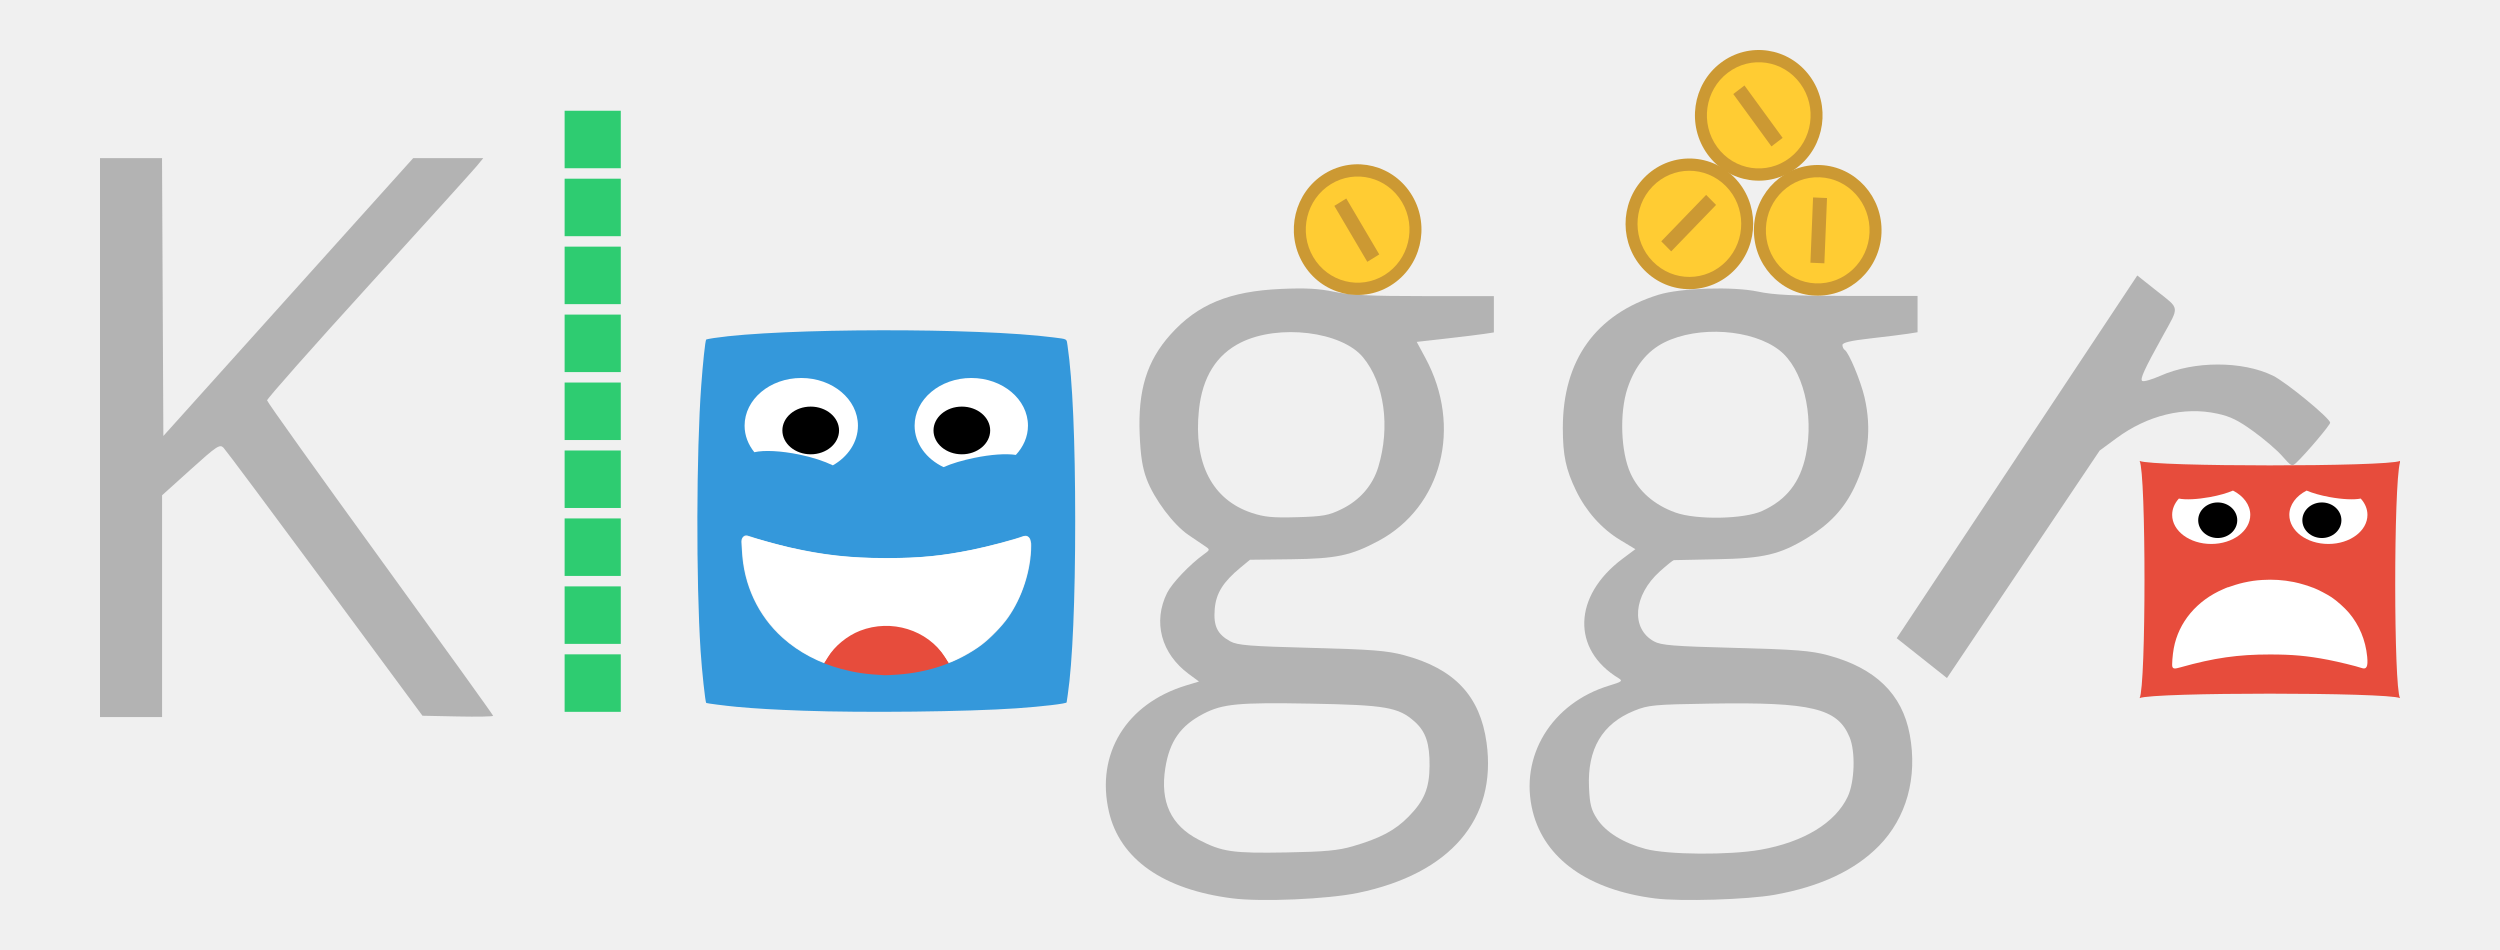
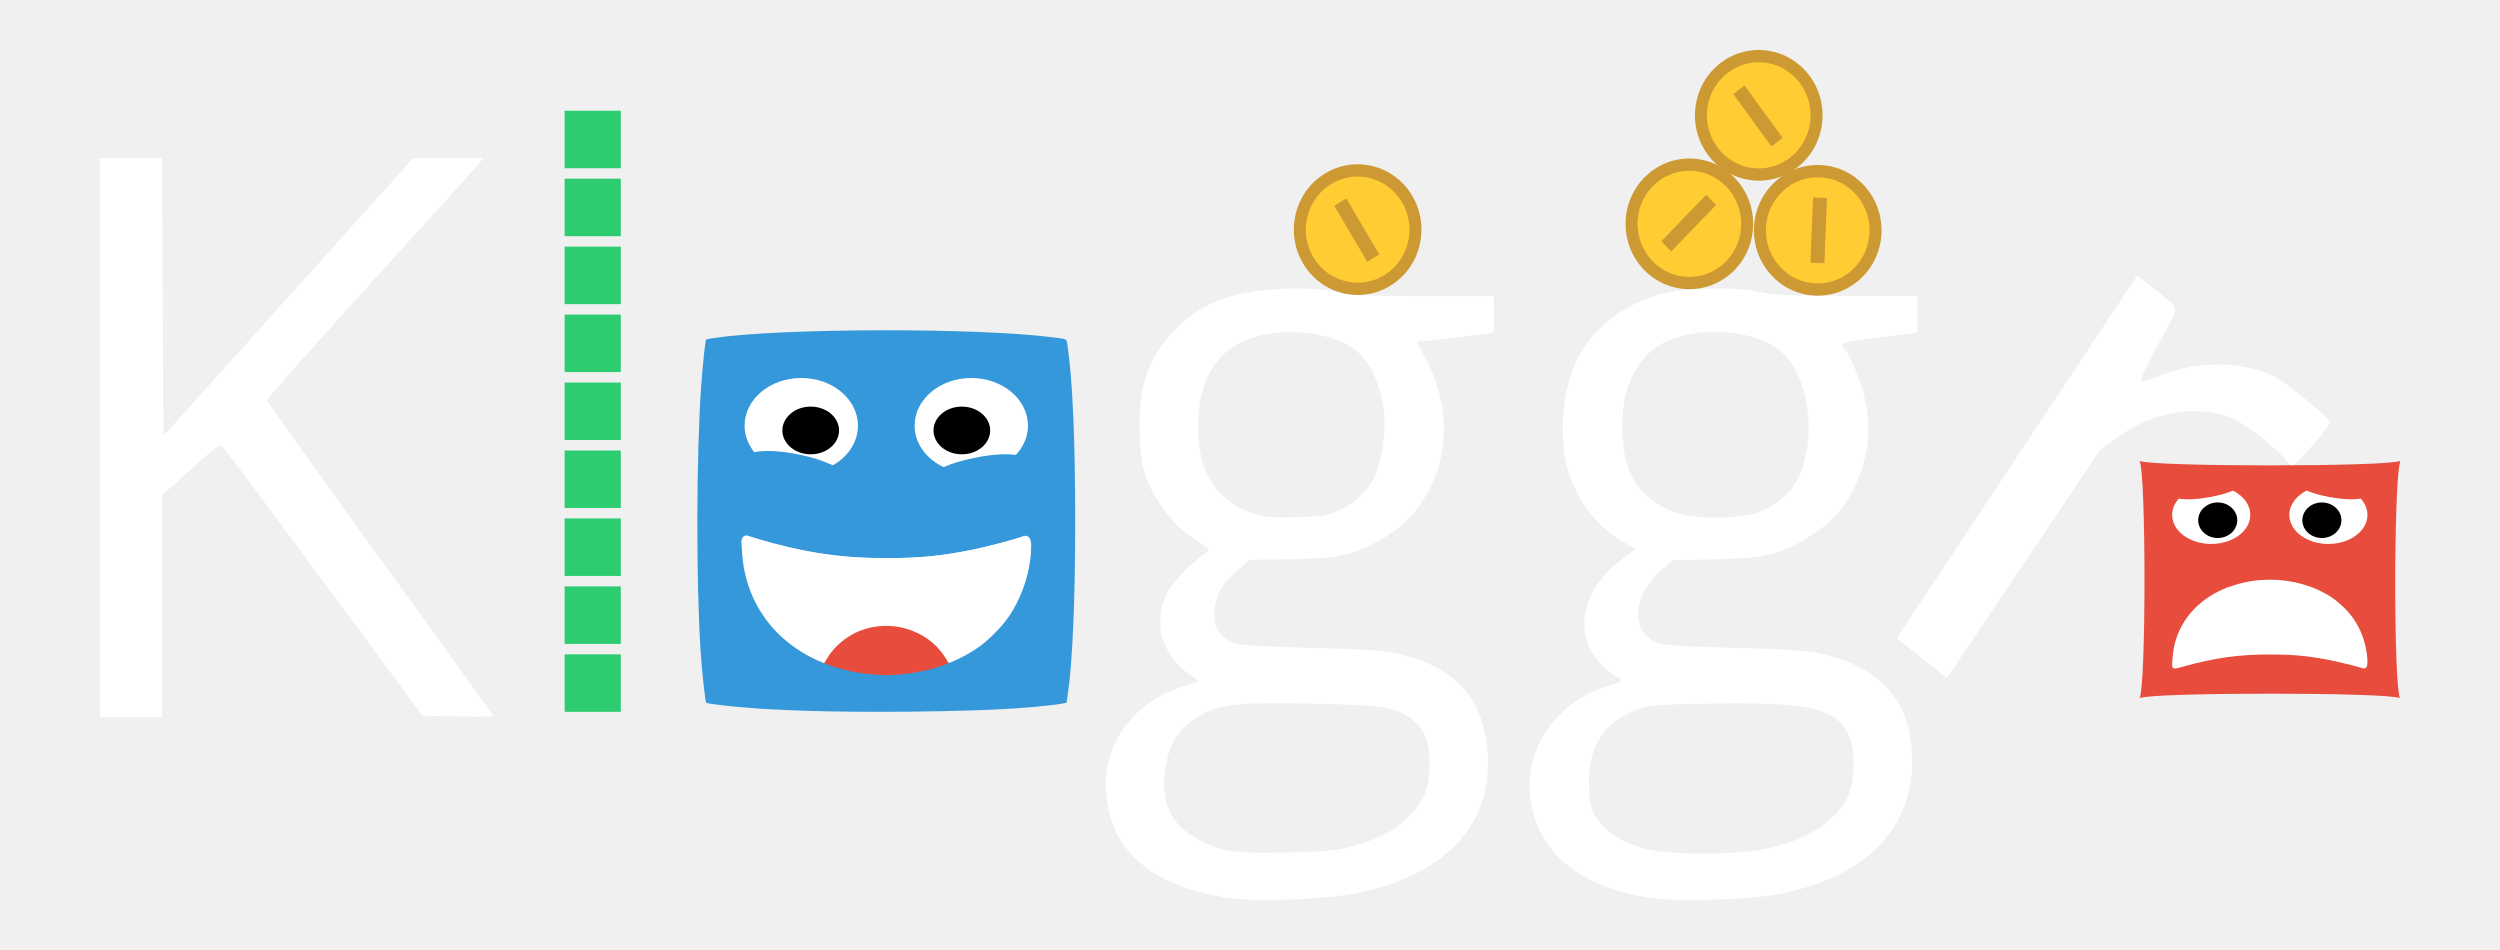
<svg xmlns="http://www.w3.org/2000/svg" width="500" height="190" id="svg3142" version="1.1">
  <defs id="defs3144" />
  <g id="layer3" transform="translate(0,-40)" />
  <g id="layer1" transform="translate(0,-862.3622)">
    <g id="g3242" transform="matrix(1.021144,0,0,1.045367,-7.570898,-35.79014)">
      <path id="path3077-4" d="m 217.075,940.935 0,0" style="fill:none;stroke:#000000;stroke-width:2.225px;stroke-linecap:butt;stroke-linejoin:miter;stroke-opacity:1" />
-       <path id="path3281" d="m 27,942.898 0,-53.464 6.074,0 6.074,0 0.131,26.574 0.131,26.574 24.463,-26.574 24.463,-26.574 6.863,0 6.863,0 -1.279,1.52 c -0.703,0.836 -10.241,11.139 -21.195,22.894 -10.954,11.756 -19.893,21.623 -19.865,21.928 0.028,0.305 10.001,13.947 22.163,30.317 C 94.05,982.462 104,995.976 104,996.123 c 0,0.147 -3.115,0.204 -6.922,0.126 L 90.157,996.109 71.071,970.869 C 60.573,956.988 51.626,945.272 51.189,944.834 c -0.724,-0.724 -1.307,-0.347 -6.413,4.151 l -5.617,4.948 0,21.215 0,21.215 -6.079,0 -6.079,0 0,-53.464 z" style="fill:#b3b3b3;fill-opacity:1;stroke:none" />
-       <path id="path3285" d="m 248.769,1031.046 c -13.545,-1.685 -22.02,-7.499 -24.164,-16.578 -2.617,-11.081 3.407,-20.69 15.149,-24.165 l 2.491,-0.737 -2.011,-1.452 c -5.403,-3.9 -7.057,-9.985 -4.221,-15.526 0.949,-1.854 4.469,-5.462 7.177,-7.357 1.216,-0.851 1.228,-0.913 0.31,-1.515 -0.527,-0.345 -2.01,-1.326 -3.297,-2.18 -2.966,-1.968 -6.723,-6.86 -8.193,-10.668 -0.839,-2.174 -1.2,-4.401 -1.378,-8.514 -0.37,-8.532 1.389,-14.113 6.046,-19.191 5.3,-5.778 11.547,-8.284 21.729,-8.715 4.758,-0.201 7.335,-0.063 10.326,0.555 3.108,0.642 6.989,0.824 17.626,0.824 l 13.641,0 0,3.474 0,3.474 -1.902,0.282 c -1.046,0.155 -4.446,0.562 -7.554,0.904 l -5.652,0.622 1.718,3.115 c 7.255,13.153 3.231,28.45 -9.195,34.955 -5.389,2.821 -8.269,3.412 -17.149,3.518 l -8.032,0.096 -1.828,1.474 c -3.454,2.786 -4.828,4.942 -5.08,7.973 -0.27,3.239 0.513,4.812 3.068,6.173 1.392,0.741 3.82,0.931 15.846,1.238 11.883,0.303 14.851,0.532 18.171,1.399 9.856,2.574 14.889,7.783 16.158,16.725 2.076,14.632 -7.097,25.101 -25.199,28.758 -5.956,1.203 -18.889,1.75 -24.601,1.039 l 0,0 z m 23.586,-9.96 c 5.413,-1.541 8.305,-3.043 10.962,-5.691 3.045,-3.034 4.048,-5.404 4.09,-9.658 0.042,-4.305 -0.741,-6.593 -2.902,-8.484 -3.183,-2.785 -5.634,-3.199 -20.502,-3.46 -14.036,-0.247 -17.124,0.039 -20.872,1.933 -4.496,2.272 -6.653,5.272 -7.483,10.411 -1.045,6.467 1.095,10.945 6.549,13.702 4.609,2.33 6.602,2.61 17.225,2.423 7.495,-0.132 10.098,-0.369 12.934,-1.177 l 0,0 z m -2.169,-64.509 c 3.548,-1.692 6.083,-4.534 7.171,-8.037 2.39,-7.701 1.21,-16.042 -2.972,-20.994 -4.195,-4.968 -16.528,-6.433 -23.933,-2.843 -4.8,2.327 -7.544,6.638 -8.216,12.908 -1.091,10.171 2.572,17.156 10.319,19.681 2.494,0.813 4.142,0.967 8.895,0.834 5.116,-0.144 6.19,-0.334 8.736,-1.549 z" style="fill:#b3b3b3;fill-opacity:1;stroke:none" />
-       <path id="path3287" d="m 331.59,1031.065 c -13.072,-1.607 -21.657,-7.563 -23.977,-16.635 -2.691,-10.524 3.68,-20.753 15.005,-24.094 2.452,-0.723 2.673,-0.892 1.824,-1.395 -9.263,-5.489 -8.934,-15.767 0.731,-22.841 l 2.541,-1.86 -2.928,-1.723 c -3.656,-2.152 -6.724,-5.503 -8.699,-9.504 -1.996,-4.043 -2.573,-6.715 -2.579,-11.936 -0.015,-13.003 6.448,-21.798 18.749,-25.513 4.295,-1.297 14.568,-1.615 19.457,-0.603 3.112,0.645 6.975,0.826 17.627,0.826 l 13.642,0 0,3.476 0,3.476 -1.902,0.292 c -1.046,0.161 -4.356,0.562 -7.355,0.893 -3.836,0.423 -5.453,0.796 -5.453,1.26 0,0.363 0.2,0.782 0.443,0.933 0.816,0.503 3.135,5.925 3.879,9.069 1.425,6.026 0.773,11.63 -2.009,17.272 -2.001,4.057 -4.802,6.991 -9.161,9.598 -5.372,3.211 -8.567,3.952 -17.754,4.115 -4.464,0.079 -8.255,0.156 -8.425,0.17 -0.17,0.015 -1.401,0.985 -2.736,2.156 -5.206,4.569 -5.744,10.937 -1.131,13.395 1.387,0.739 3.829,0.93 15.843,1.236 11.883,0.303 14.851,0.532 18.172,1.4 9.319,2.435 14.582,7.41 16.06,15.182 1.56,8.202 -0.631,15.925 -6.045,21.309 -4.702,4.675 -11.486,7.781 -20.419,9.347 -5.263,0.923 -18.389,1.315 -23.398,0.7 l 0,0 z m 20.638,-9.317 c 8.477,-1.474 14.641,-5.135 17.07,-10.139 1.373,-2.828 1.56,-8.61 0.368,-11.409 -2.351,-5.525 -7.391,-6.719 -27.087,-6.415 -11.254,0.173 -12.308,0.269 -15.095,1.371 -6.266,2.478 -9.185,7.31 -8.85,14.654 0.148,3.245 0.418,4.283 1.563,6.007 1.688,2.543 5.129,4.63 9.522,5.775 4.335,1.13 16.426,1.214 22.508,0.156 l 0,0 z m 0.344,-64.826 c 4.759,-2.126 7.425,-5.464 8.535,-10.686 1.661,-7.815 -0.598,-16.566 -5.175,-20.048 -5.308,-4.037 -15.857,-4.742 -22.529,-1.506 -3.374,1.637 -5.822,4.615 -7.239,8.807 -1.577,4.665 -1.306,12.137 0.588,16.221 1.606,3.464 4.636,6.052 8.801,7.519 4.12,1.451 13.461,1.282 17.019,-0.307 z" style="fill:#b3b3b3;fill-opacity:1;stroke:none" />
-       <path id="path3289" d="m 402.46,946.578 23.559,-34.697 3.899,3.02 c 4.466,3.459 4.376,2.761 1.094,8.555 -3.64,6.424 -4.494,8.247 -4.029,8.599 0.259,0.195 1.871,-0.251 3.582,-0.992 6.589,-2.854 15.988,-2.866 22.002,-0.027 2.495,1.178 11.093,8.062 11.232,8.994 0.059,0.398 -4.741,5.938 -6.694,7.725 -0.777,0.711 -0.958,0.622 -2.679,-1.304 -1.015,-1.137 -3.565,-3.278 -5.665,-4.759 -3.02,-2.129 -4.498,-2.836 -7.064,-3.38 -6.544,-1.388 -13.653,0.305 -19.767,4.706 l -3.28,2.361 -14.953,21.76 -14.953,21.76 -4.92,-3.811 -4.92,-3.811 23.559,-34.697 z" style="fill:#b3b3b3;fill-opacity:1;stroke:none" />
+       <path id="path3281" d="m 27,942.898 0,-53.464 6.074,0 6.074,0 0.131,26.574 0.131,26.574 24.463,-26.574 24.463,-26.574 6.863,0 6.863,0 -1.279,1.52 c -0.703,0.836 -10.241,11.139 -21.195,22.894 -10.954,11.756 -19.893,21.623 -19.865,21.928 0.028,0.305 10.001,13.947 22.163,30.317 C 94.05,982.462 104,995.976 104,996.123 c 0,0.147 -3.115,0.204 -6.922,0.126 L 90.157,996.109 71.071,970.869 C 60.573,956.988 51.626,945.272 51.189,944.834 c -0.724,-0.724 -1.307,-0.347 -6.413,4.151 l -5.617,4.948 0,21.215 0,21.215 -6.079,0 -6.079,0 0,-53.464 z" style="fill:#ffffff;fill-opacity:1;stroke:none" />
+       <path id="path3285" d="m 248.769,1031.046 c -13.545,-1.685 -22.02,-7.499 -24.164,-16.578 -2.617,-11.081 3.407,-20.69 15.149,-24.165 l 2.491,-0.737 -2.011,-1.452 c -5.403,-3.9 -7.057,-9.985 -4.221,-15.526 0.949,-1.854 4.469,-5.462 7.177,-7.357 1.216,-0.851 1.228,-0.913 0.31,-1.515 -0.527,-0.345 -2.01,-1.326 -3.297,-2.18 -2.966,-1.968 -6.723,-6.86 -8.193,-10.668 -0.839,-2.174 -1.2,-4.401 -1.378,-8.514 -0.37,-8.532 1.389,-14.113 6.046,-19.191 5.3,-5.778 11.547,-8.284 21.729,-8.715 4.758,-0.201 7.335,-0.063 10.326,0.555 3.108,0.642 6.989,0.824 17.626,0.824 l 13.641,0 0,3.474 0,3.474 -1.902,0.282 c -1.046,0.155 -4.446,0.562 -7.554,0.904 l -5.652,0.622 1.718,3.115 c 7.255,13.153 3.231,28.45 -9.195,34.955 -5.389,2.821 -8.269,3.412 -17.149,3.518 l -8.032,0.096 -1.828,1.474 c -3.454,2.786 -4.828,4.942 -5.08,7.973 -0.27,3.239 0.513,4.812 3.068,6.173 1.392,0.741 3.82,0.931 15.846,1.238 11.883,0.303 14.851,0.532 18.171,1.399 9.856,2.574 14.889,7.783 16.158,16.725 2.076,14.632 -7.097,25.101 -25.199,28.758 -5.956,1.203 -18.889,1.75 -24.601,1.039 l 0,0 z m 23.586,-9.96 c 5.413,-1.541 8.305,-3.043 10.962,-5.691 3.045,-3.034 4.048,-5.404 4.09,-9.658 0.042,-4.305 -0.741,-6.593 -2.902,-8.484 -3.183,-2.785 -5.634,-3.199 -20.502,-3.46 -14.036,-0.247 -17.124,0.039 -20.872,1.933 -4.496,2.272 -6.653,5.272 -7.483,10.411 -1.045,6.467 1.095,10.945 6.549,13.702 4.609,2.33 6.602,2.61 17.225,2.423 7.495,-0.132 10.098,-0.369 12.934,-1.177 l 0,0 z m -2.169,-64.509 c 3.548,-1.692 6.083,-4.534 7.171,-8.037 2.39,-7.701 1.21,-16.042 -2.972,-20.994 -4.195,-4.968 -16.528,-6.433 -23.933,-2.843 -4.8,2.327 -7.544,6.638 -8.216,12.908 -1.091,10.171 2.572,17.156 10.319,19.681 2.494,0.813 4.142,0.967 8.895,0.834 5.116,-0.144 6.19,-0.334 8.736,-1.549 z" style="fill:#ffffff;fill-opacity:1;stroke:none" />
+       <path id="path3287" d="m 331.59,1031.065 c -13.072,-1.607 -21.657,-7.563 -23.977,-16.635 -2.691,-10.524 3.68,-20.753 15.005,-24.094 2.452,-0.723 2.673,-0.892 1.824,-1.395 -9.263,-5.489 -8.934,-15.767 0.731,-22.841 l 2.541,-1.86 -2.928,-1.723 c -3.656,-2.152 -6.724,-5.503 -8.699,-9.504 -1.996,-4.043 -2.573,-6.715 -2.579,-11.936 -0.015,-13.003 6.448,-21.798 18.749,-25.513 4.295,-1.297 14.568,-1.615 19.457,-0.603 3.112,0.645 6.975,0.826 17.627,0.826 l 13.642,0 0,3.476 0,3.476 -1.902,0.292 c -1.046,0.161 -4.356,0.562 -7.355,0.893 -3.836,0.423 -5.453,0.796 -5.453,1.26 0,0.363 0.2,0.782 0.443,0.933 0.816,0.503 3.135,5.925 3.879,9.069 1.425,6.026 0.773,11.63 -2.009,17.272 -2.001,4.057 -4.802,6.991 -9.161,9.598 -5.372,3.211 -8.567,3.952 -17.754,4.115 -4.464,0.079 -8.255,0.156 -8.425,0.17 -0.17,0.015 -1.401,0.985 -2.736,2.156 -5.206,4.569 -5.744,10.937 -1.131,13.395 1.387,0.739 3.829,0.93 15.843,1.236 11.883,0.303 14.851,0.532 18.172,1.4 9.319,2.435 14.582,7.41 16.06,15.182 1.56,8.202 -0.631,15.925 -6.045,21.309 -4.702,4.675 -11.486,7.781 -20.419,9.347 -5.263,0.923 -18.389,1.315 -23.398,0.7 l 0,0 z m 20.638,-9.317 c 8.477,-1.474 14.641,-5.135 17.07,-10.139 1.373,-2.828 1.56,-8.61 0.368,-11.409 -2.351,-5.525 -7.391,-6.719 -27.087,-6.415 -11.254,0.173 -12.308,0.269 -15.095,1.371 -6.266,2.478 -9.185,7.31 -8.85,14.654 0.148,3.245 0.418,4.283 1.563,6.007 1.688,2.543 5.129,4.63 9.522,5.775 4.335,1.13 16.426,1.214 22.508,0.156 l 0,0 z m 0.344,-64.826 c 4.759,-2.126 7.425,-5.464 8.535,-10.686 1.661,-7.815 -0.598,-16.566 -5.175,-20.048 -5.308,-4.037 -15.857,-4.742 -22.529,-1.506 -3.374,1.637 -5.822,4.615 -7.239,8.807 -1.577,4.665 -1.306,12.137 0.588,16.221 1.606,3.464 4.636,6.052 8.801,7.519 4.12,1.451 13.461,1.282 17.019,-0.307 z" style="fill:#ffffff;fill-opacity:1;stroke:none" />
+       <path id="path3289" d="m 402.46,946.578 23.559,-34.697 3.899,3.02 c 4.466,3.459 4.376,2.761 1.094,8.555 -3.64,6.424 -4.494,8.247 -4.029,8.599 0.259,0.195 1.871,-0.251 3.582,-0.992 6.589,-2.854 15.988,-2.866 22.002,-0.027 2.495,1.178 11.093,8.062 11.232,8.994 0.059,0.398 -4.741,5.938 -6.694,7.725 -0.777,0.711 -0.958,0.622 -2.679,-1.304 -1.015,-1.137 -3.565,-3.278 -5.665,-4.759 -3.02,-2.129 -4.498,-2.836 -7.064,-3.38 -6.544,-1.388 -13.653,0.305 -19.767,4.706 l -3.28,2.361 -14.953,21.76 -14.953,21.76 -4.92,-3.811 -4.92,-3.811 23.559,-34.697 z" style="fill:#ffffff;fill-opacity:1;stroke:none" />
      <rect y="984.362" x="118" height="11" width="11" id="rect3353" style="fill:#2ecc71;fill-opacity:1;stroke:none" />
      <rect y="971.362" x="118" height="11" width="11" id="rect3353-9" style="fill:#2ecc71;fill-opacity:1;stroke:none" />
      <rect y="958.362" x="118" height="11" width="11" id="rect3353-3" style="fill:#2ecc71;fill-opacity:1;stroke:none" />
      <rect y="945.362" x="118" height="11" width="11" id="rect3353-4" style="fill:#2ecc71;fill-opacity:1;stroke:none" />
      <rect y="932.362" x="118" height="11" width="11" id="rect3353-43" style="fill:#2ecc71;fill-opacity:1;stroke:none" />
      <rect y="919.362" x="118" height="11" width="11" id="rect3353-2" style="fill:#2ecc71;fill-opacity:1;stroke:none" />
      <rect y="906.362" x="118" height="11" width="11" id="rect3353-29" style="fill:#2ecc71;fill-opacity:1;stroke:none" />
      <rect y="893.362" x="118" height="11" width="11" id="rect3353-6" style="fill:#2ecc71;fill-opacity:1;stroke:none" />
      <rect y="880.362" x="118" height="11" width="11" id="rect3353-25" style="fill:#2ecc71;fill-opacity:1;stroke:none" />
      <g transform="matrix(0.3949955,0.3906669,-0.3906669,0.3949955,597.0396,423.5209)" id="g3076">
        <path style="fill:#cc9933;fill-opacity:1" id="path2985" d="m 59.286,36.143 c 0,15.188 -12.632,27.5 -28.214,27.5 -15.582,0 -28.214,-12.312 -28.214,-27.5 0,-15.188 12.632,-27.5 28.214,-27.5 15.582,0 28.214,12.312 28.214,27.5 z" transform="matrix(0.7974684,0,0,0.8181819,249.7215,910.2907)" />
        <path style="fill:#ffcc33;fill-opacity:1" id="path2989" d="M 45,31.5 C 45,43.926 38.284,54 30,54 21.716,54 15,43.926 15,31.5 15,19.074 21.716,9 30,9 38.284,9 45,19.074 45,31.5 z" transform="matrix(1.21875,0,0,0.8125,237.9375,914.2684)" />
        <rect style="fill:#cc9933;fill-opacity:1" id="rect2991" width="4.922" height="22.5" x="271.688" y="928.612" />
      </g>
      <path id="rect3030" d="m 426.475,947.362 c 1.275,2.269 1.275,43.106 0,45.375 2.55,-1.134 48.45,-1.134 51,0 -1.235,-2.198 -1.261,-40.598 0,-45.127 l 0,-0.248 c -2.55,1.134 -48.45,1.134 -51,0 z" style="fill:#e74c3c;fill-opacity:1;stroke:none" />
      <path id="path3236-6" d="m 433.32,987.063 c -0.229,-0.019 -0.341,-0.11 -0.43,-0.33 -0.116,-0.287 0.034,-2.249 0.274,-3.518 0.944,-5.002 4.516,-9.148 9.696,-11.325 0.186,-0.078 0.206,-0.088 0.352,-0.147 -4.8e-4,-0.023 0.109,-0.045 0.274,-0.11 0.058,-0.021 0.226,-0.11 0.235,-0.11 0.001,0 -10e-4,0.036 0,0.036 0.757,-0.273 2.228,-0.726 3.128,-0.916 1.442,-0.305 2.337,-0.432 3.675,-0.513 2.048,-0.125 4.042,-0.011 6.177,0.403 1.244,0.241 2.96,0.775 3.675,1.063 0.01,7.9e-4 0.028,0 0.039,0 0.117,0.048 0.225,0.077 0.274,0.11 0.727,0.263 2.557,1.202 3.362,1.723 1.021,0.66 2.587,2.016 3.44,3.005 2.009,2.329 3.244,5.207 3.558,8.393 0.191,1.939 -0.116,2.505 -1.173,2.126 -0.832,-0.298 -4.529,-1.178 -6.451,-1.539 -4.138,-0.778 -7.015,-1.026 -11.455,-1.026 -6.197,0 -10.886,0.645 -17.475,2.456 -0.594,0.163 -0.944,0.239 -1.173,0.22 z" style="fill:#ffffff;fill-opacity:1;stroke:none" />
      <path id="path3436-53" d="m 444.763,953.034 c -1.159,0.483 -2.721,0.923 -4.502,1.241 -2.508,0.448 -4.785,0.548 -6.096,0.284 -0.825,0.89 -1.315,1.965 -1.315,3.12 0,3.079 3.425,5.566 7.65,5.566 4.225,0 7.65,-2.487 7.65,-5.566 0,-1.924 -1.352,-3.642 -3.387,-4.644 z m 14.423,0 c -2.035,1.002 -3.387,2.719 -3.387,4.644 0,3.079 3.425,5.566 7.65,5.566 4.225,0 7.65,-2.487 7.65,-5.566 0,-1.155 -0.49,-2.23 -1.315,-3.12 -1.311,0.264 -3.589,0.164 -6.096,-0.284 -1.781,-0.318 -3.344,-0.758 -4.502,-1.241 z" style="fill:#ffffff;fill-opacity:1;stroke:none" />
      <path id="path3123-7" d="m 441.775,955.303 c -2.112,0 -3.825,1.524 -3.825,3.403 0,1.879 1.713,3.403 3.825,3.403 2.112,0 3.825,-1.524 3.825,-3.403 0,-1.879 -1.713,-3.403 -3.825,-3.403 z m 20.4,0 c -2.112,0 -3.825,1.524 -3.825,3.403 0,1.879 1.713,3.403 3.825,3.403 2.112,0 3.825,-1.524 3.825,-3.403 0,-1.879 -1.713,-3.403 -3.825,-3.403 z" style="fill:#000000;fill-opacity:1;stroke:none" />
      <path id="path3077-4-8" d="m 182.294,943.561 0,0" style="fill:none;stroke:#000000;stroke-width:1.669px;stroke-linecap:butt;stroke-linejoin:miter;stroke-opacity:1" />
      <g transform="matrix(1.233343,0,0,1.216651,-65.66897,-205.913)" id="g3067">
        <path style="fill:#e74c3c;fill-opacity:1;stroke:none" d="m 198.257,982.818 c -1.605,-0.101 -2.655,-0.252 -4.383,-0.63 -1.567,-0.343 -4.771,-1.381 -4.333,-1.405 0.073,0 0.223,-0.24 0.333,-0.525 0.111,-0.285 0.414,-0.881 0.674,-1.325 1.732,-2.956 4.837,-4.873 8.411,-5.193 4.783,-0.427 9.159,2.021 11.052,6.184 0.199,0.437 0.409,0.815 0.466,0.838 0.323,0.132 -2.806,1.127 -4.818,1.529 -2.56,0.512 -4.947,0.682 -7.402,0.527 l 0,0 z" id="path3236" />
        <path style="fill:#3498db;fill-opacity:1;stroke:none" d="m 199.109,927.362 c -10.654,0.022 -21.149,0.425 -26.484,1.219 -0.631,0.092 -1.19,0.206 -1.219,0.234 -0.162,0.162 -0.536,3.767 -0.797,7.314 -0.763,10.385 -0.825,30.573 -0.094,41.68 0.208,3.16 0.742,8.038 0.891,8.158 0.083,0.066 3.143,0.455 4.828,0.609 3.029,0.277 5.972,0.443 10.594,0.609 9.628,0.347 26.036,0.161 33.844,-0.375 4.144,-0.285 7.969,-0.736 7.969,-0.938 0,-0.058 0.09,-0.609 0.188,-1.266 0.746,-5.014 1.172,-14.853 1.172,-27.239 -5.8e-4,-12.671 -0.413,-22.216 -1.219,-27.614 -0.163,-1.089 0.048,-0.976 -2.203,-1.266 -5.991,-0.77 -16.815,-1.148 -27.469,-1.125 z m -21.375,32.256 c 0.142,-0.005 0.272,0.024 0.422,0.094 0.011,0.004 0.037,-0.005 0.047,0 0.992,0.381 4.582,1.372 6.422,1.782 5.344,1.191 9.566,1.688 15.375,1.688 5.363,0 8.871,-0.356 13.641,-1.313 2.633,-0.528 6.834,-1.65 8.156,-2.157 0.03,-0.012 0.065,-0.009 0.094,0 0.185,-0.063 0.391,-0.037 0.562,0.047 0.291,0.143 0.461,0.469 0.516,0.891 0.045,0.096 0.047,0.262 0.047,0.609 -0.006,3.824 -1.436,8.177 -3.703,11.346 -0.977,1.366 -2.89,3.316 -4.266,4.313 -3.689,2.673 -8.22,4.246 -13.313,4.595 -0.944,0.065 -1.847,0.109 -2.016,0.094 -2.984,-0.155 -4.671,-0.411 -6.844,-0.985 -3.54,-0.934 -6.771,-2.61 -9.328,-4.876 -3.918,-3.471 -6.217,-8.362 -6.469,-13.69 l -0.094,-1.407 c -2.3e-4,-0.013 -1.1e-4,-0.033 0,-0.047 l 0,-0.047 c 0.013,-0.346 0.155,-0.63 0.375,-0.797 0.116,-0.088 0.233,-0.136 0.375,-0.141 z" id="path3384" />
        <path style="fill:#ffffff;fill-opacity:1;stroke:none" d="m 186.5,934.864 c -4.971,0 -9,3.358 -9,7.501 0,1.554 0.576,2.975 1.547,4.173 1.543,-0.355 4.222,-0.228 7.172,0.375 2.095,0.428 3.934,1.038 5.297,1.688 2.394,-1.348 3.984,-3.646 3.984,-6.236 0,-4.143 -4.029,-7.501 -9,-7.501 z" id="path3436" />
        <path style="fill:#ffffff;fill-opacity:1;stroke:none" d="m 213.5,934.864 c -4.971,0 -9,3.358 -9,7.501 0,2.802 1.864,5.229 4.594,6.517 1.314,-0.575 2.993,-1.069 4.875,-1.453 2.644,-0.54 5.025,-0.703 6.609,-0.469 1.189,-1.271 1.922,-2.858 1.922,-4.595 0,-4.143 -4.029,-7.501 -9,-7.501 z" id="path3436-5" />
        <path style="fill:#000000;fill-opacity:1;stroke:none" id="path3436-5-0-8" d="M 14,10.5 C 14,12.985 12.209,15 10,15 7.791,15 6,12.985 6,10.5 6,8.015 7.791,6 10,6 c 2.209,0 4,2.015 4,4.5 z" transform="matrix(1.125001,0,0,0.8335013,200.7499,934.3636)" />
        <path style="fill:#000000;fill-opacity:1;stroke:none" id="path3436-5-0-8-0" d="M 14,10.5 C 14,12.985 12.209,15 10,15 7.791,15 6,12.985 6,10.5 6,8.015 7.791,6 10,6 c 2.209,0 4,2.015 4,4.5 z" transform="matrix(1.125001,0,0,0.8335013,176.7499,934.3636)" />
        <path style="fill:#ffffff;fill-opacity:1;stroke:none" d="m 189.062,979.195 c -6.21,-2.784 -10.463,-8.103 -11.595,-14.501 -0.287,-1.624 -0.473,-4.117 -0.333,-4.484 0.213,-0.561 0.494,-0.586 1.918,-0.168 7.9,2.316 13.506,3.163 20.935,3.163 5.324,0 8.773,-0.334 13.735,-1.329 2.304,-0.462 6.734,-1.594 7.732,-1.976 1.268,-0.485 1.637,0.224 1.408,2.704 -0.376,4.075 -1.834,7.768 -4.243,10.747 -1.023,1.265 -2.907,3.034 -4.131,3.878 -1.003,0.692 -3.39,1.98 -4.181,2.255 -0.408,0.142 -0.416,0.136 -0.984,-0.74 -2.775,-4.28 -8.534,-6.043 -13.49,-4.131 -2.042,0.788 -4.041,2.414 -5.114,4.161 -0.292,0.475 -0.56,0.864 -0.597,0.865 -0.036,3.9e-4 -0.514,-0.2 -1.061,-0.445 l 0,0 z" id="path3617-7" />
      </g>
      <g transform="matrix(-0.5550768,-0.02306101,0.02306101,-0.5550768,494.1254,1431.267)" id="g3076-0">
        <path style="fill:#cc9933;fill-opacity:1" id="path2985-8" d="m 59.286,36.143 c 0,15.188 -12.632,27.5 -28.214,27.5 -15.582,0 -28.214,-12.312 -28.214,-27.5 0,-15.188 12.632,-27.5 28.214,-27.5 15.582,0 28.214,12.312 28.214,27.5 z" transform="matrix(0.7974684,0,0,0.8181819,249.7215,910.2907)" />
        <path style="fill:#ffcc33;fill-opacity:1" id="path2989-7" d="M 45,31.5 C 45,43.926 38.284,54 30,54 21.716,54 15,43.926 15,31.5 15,19.074 21.716,9 30,9 38.284,9 45,19.074 45,31.5 z" transform="matrix(1.21875,0,0,0.8125,237.9375,914.2684)" />
        <rect style="fill:#cc9933;fill-opacity:1" id="rect2991-2" width="4.922" height="22.5" x="271.688" y="928.612" />
      </g>
      <g transform="matrix(0.4453661,-0.332101,0.3321011,0.4453661,-82.50115,553.8196)" id="g3076-0-7">
        <path style="fill:#cc9933;fill-opacity:1" id="path2985-8-0" d="m 59.286,36.143 c 0,15.188 -12.632,27.5 -28.214,27.5 -15.582,0 -28.214,-12.312 -28.214,-27.5 0,-15.188 12.632,-27.5 28.214,-27.5 15.582,0 28.214,12.312 28.214,27.5 z" transform="matrix(0.7974684,0,0,0.8181819,249.7215,910.2907)" />
        <path style="fill:#ffcc33;fill-opacity:1" id="path2989-7-9" d="M 45,31.5 C 45,43.926 38.284,54 30,54 21.716,54 15,43.926 15,31.5 15,19.074 21.716,9 30,9 38.284,9 45,19.074 45,31.5 z" transform="matrix(1.21875,0,0,0.8125,237.9375,914.2684)" />
        <rect style="fill:#cc9933;fill-opacity:1" id="rect2991-2-2" width="4.922" height="22.5" x="271.688" y="928.612" />
      </g>
      <g transform="matrix(0.4756953,-0.2869774,0.2869775,0.4756953,-126.9766,534.7924)" id="g3076-2">
        <path style="fill:#cc9933;fill-opacity:1" id="path2985-5" d="m 59.286,36.143 c 0,15.188 -12.632,27.5 -28.214,27.5 -15.582,0 -28.214,-12.312 -28.214,-27.5 0,-15.188 12.632,-27.5 28.214,-27.5 15.582,0 28.214,12.312 28.214,27.5 z" transform="matrix(0.7974684,0,0,0.8181819,249.7215,910.2907)" />
        <path style="fill:#ffcc33;fill-opacity:1" id="path2989-3" d="M 45,31.5 C 45,43.926 38.284,54 30,54 21.716,54 15,43.926 15,31.5 15,19.074 21.716,9 30,9 38.284,9 45,19.074 45,31.5 z" transform="matrix(1.21875,0,0,0.8125,237.9375,914.2684)" />
        <rect style="fill:#cc9933;fill-opacity:1" id="rect2991-4" width="4.922" height="22.5" x="271.688" y="928.612" />
      </g>
    </g>
  </g>
</svg>
